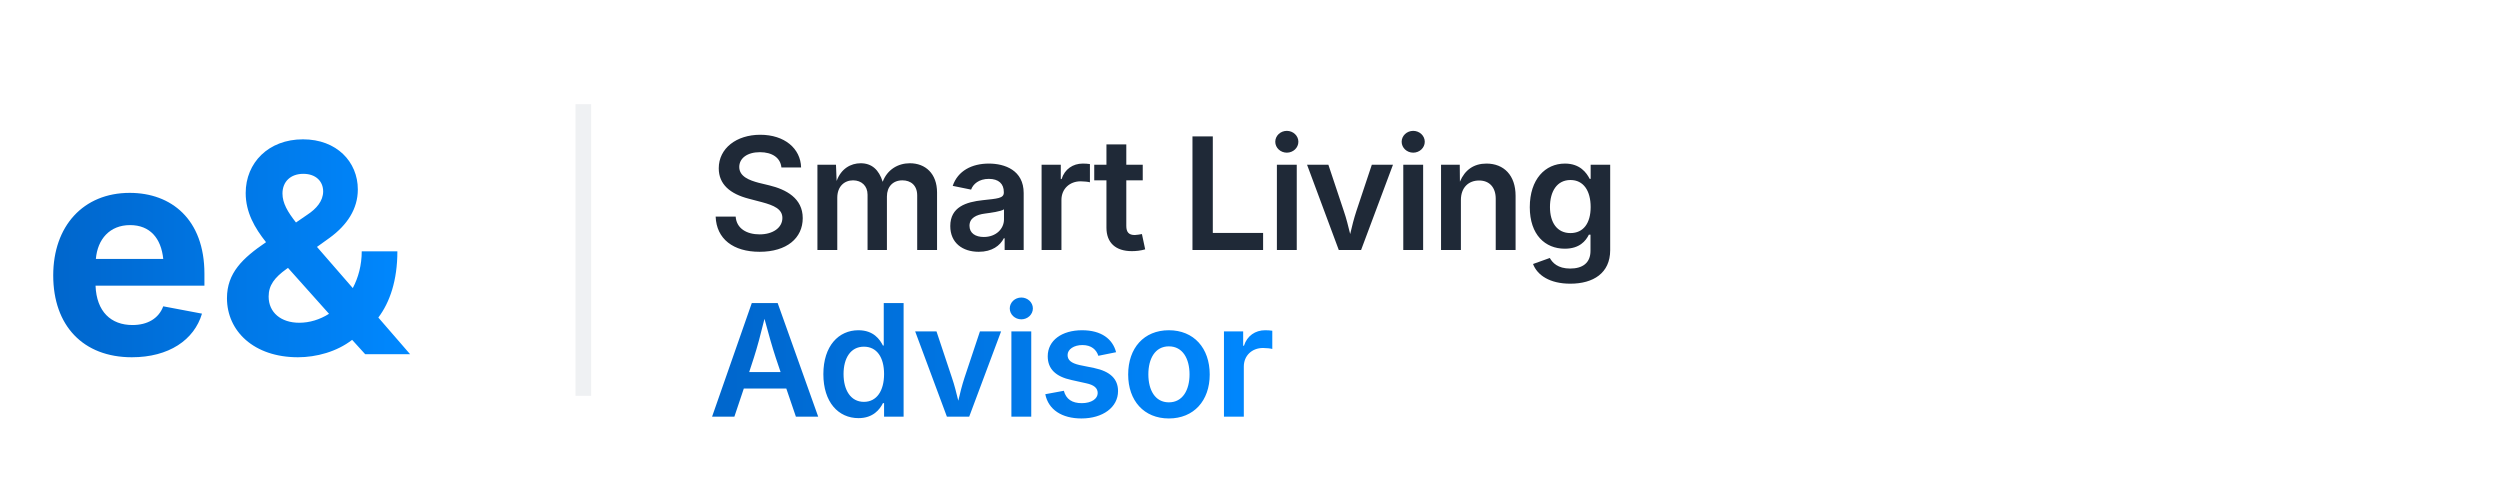
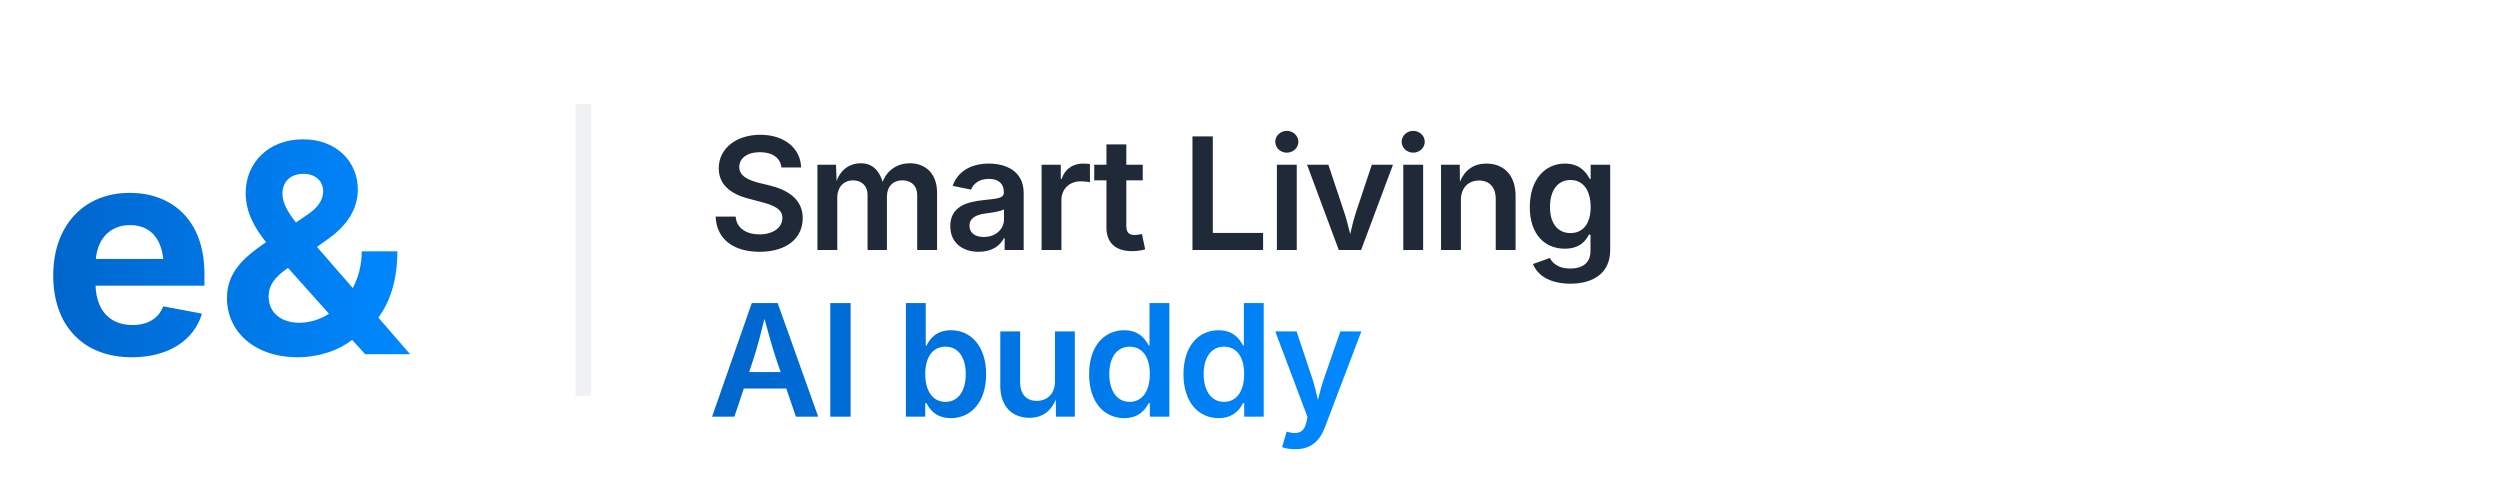
<svg xmlns="http://www.w3.org/2000/svg" width="240" height="48" viewBox="0 0 240 48">
  <defs>
    <linearGradient id="gradient" x1="0%" y1="0%" x2="100%" y2="0%">
      <stop offset="0%" style="stop-color:#0066CC;stop-opacity:1" />
      <stop offset="100%" style="stop-color:#0088FF;stop-opacity:1" />
    </linearGradient>
  </defs>
  <text x="4" y="34" font-family="system-ui, -apple-system, sans-serif" font-size="28" font-weight="700" fill="url(#gradient)">
    e&amp;
  </text>
  <line x1="56" y1="10" x2="56" y2="38" stroke="#E5E7EB" stroke-width="1.5" opacity="0.6" />
  <text x="68" y="24" font-family="system-ui, -apple-system, sans-serif" font-size="15" font-weight="600" fill="#1F2937" letter-spacing="-0.3">
    Smart Living
  </text>
  <text x="68" y="40" font-family="system-ui, -apple-system, sans-serif" font-size="15" font-weight="600" fill="url(#gradient)" letter-spacing="-0.3">
-     Advisor
+     AI buddy
  </text>
</svg>
